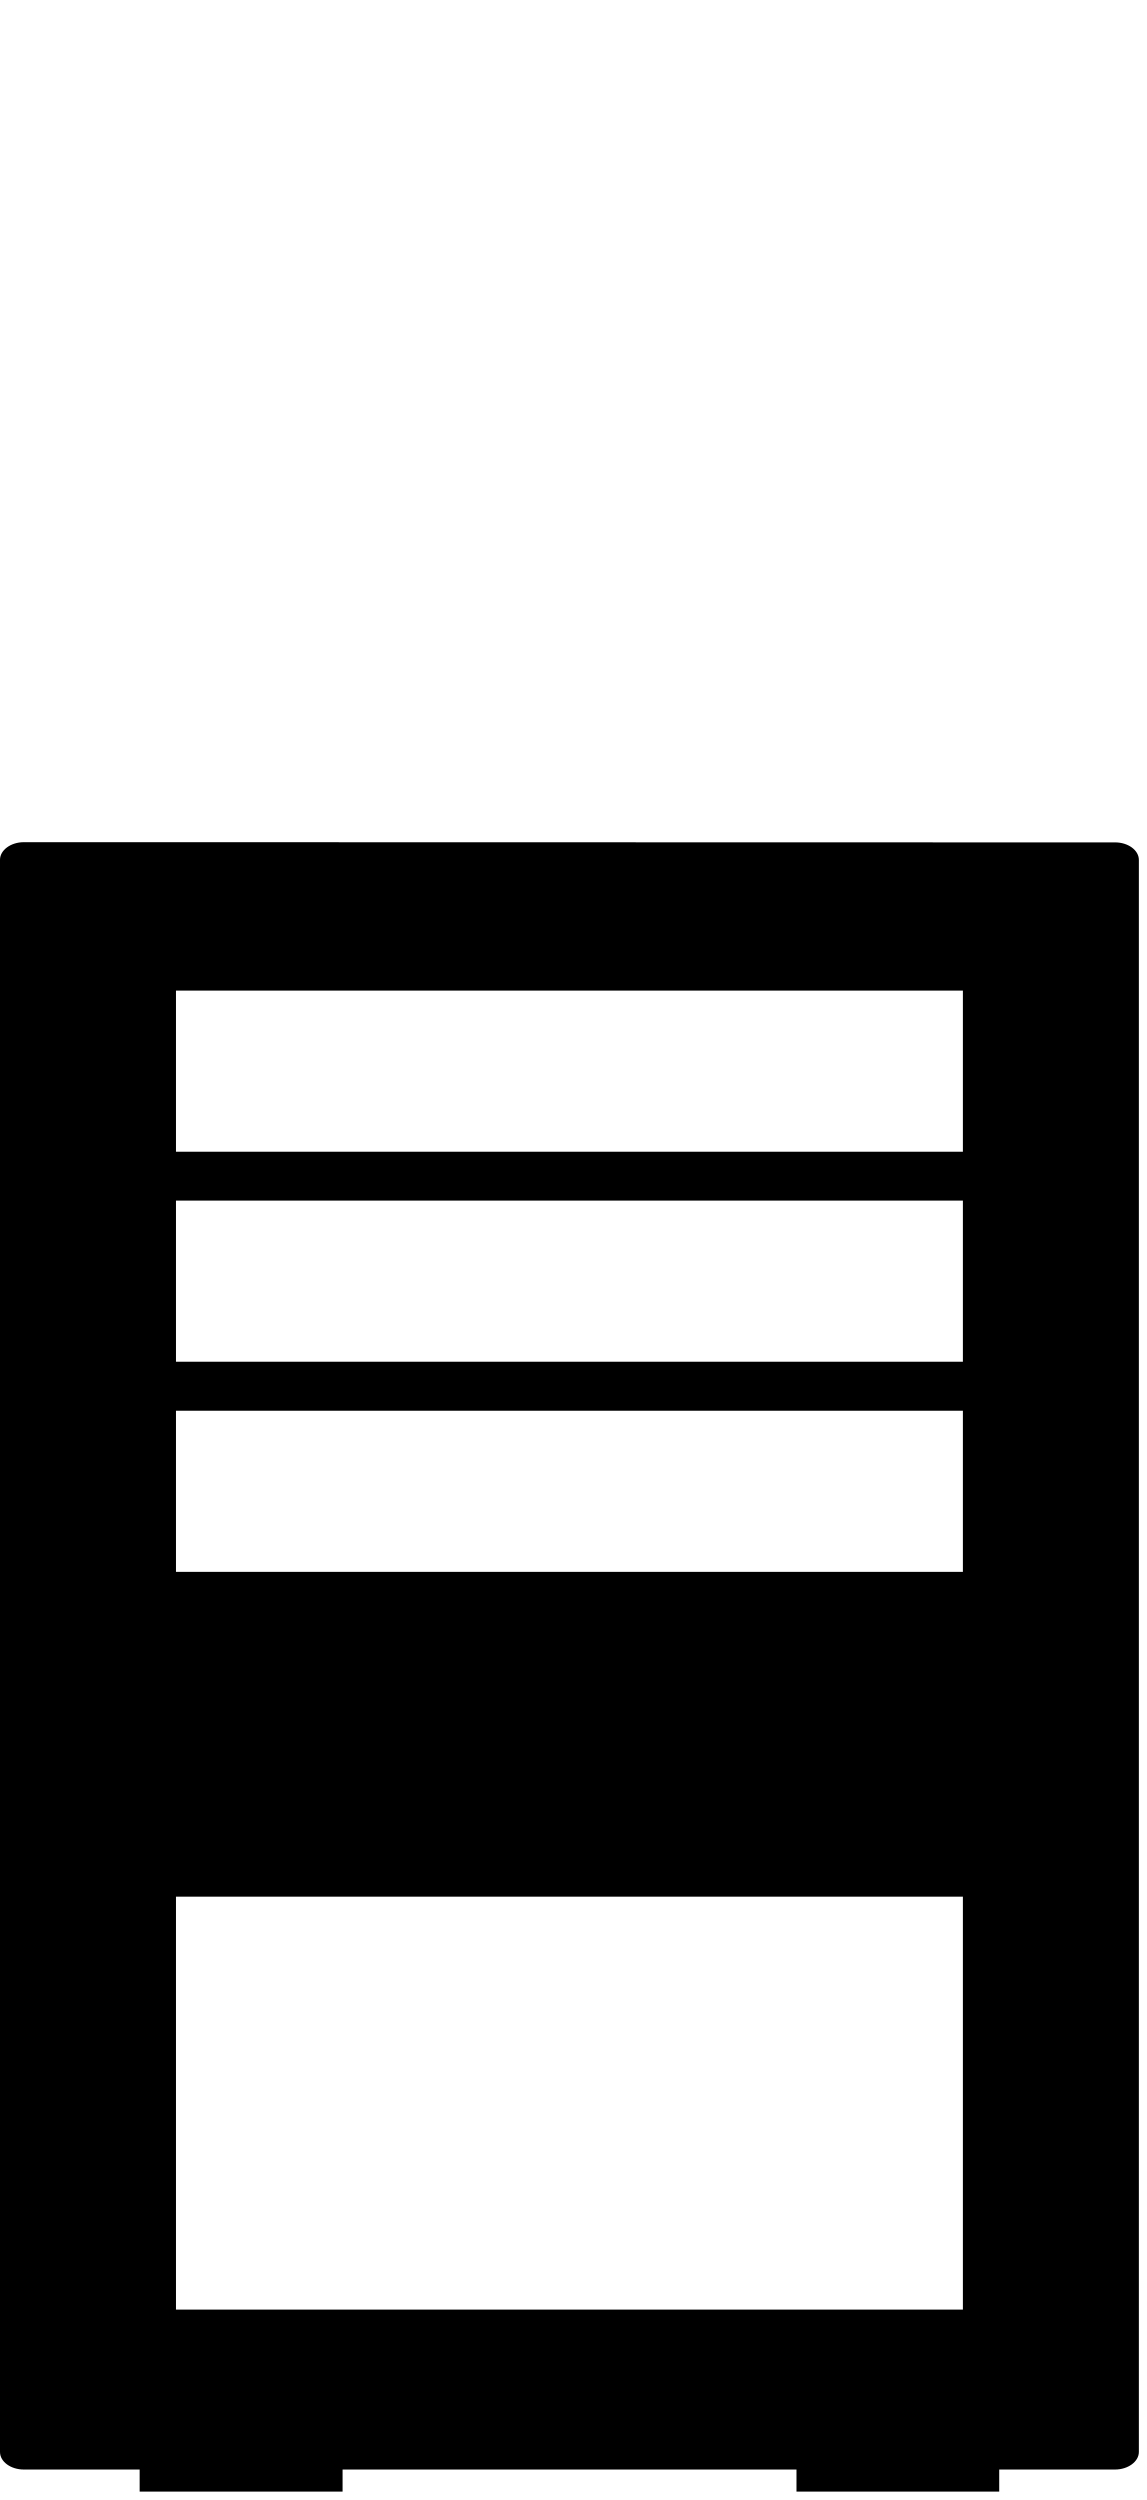
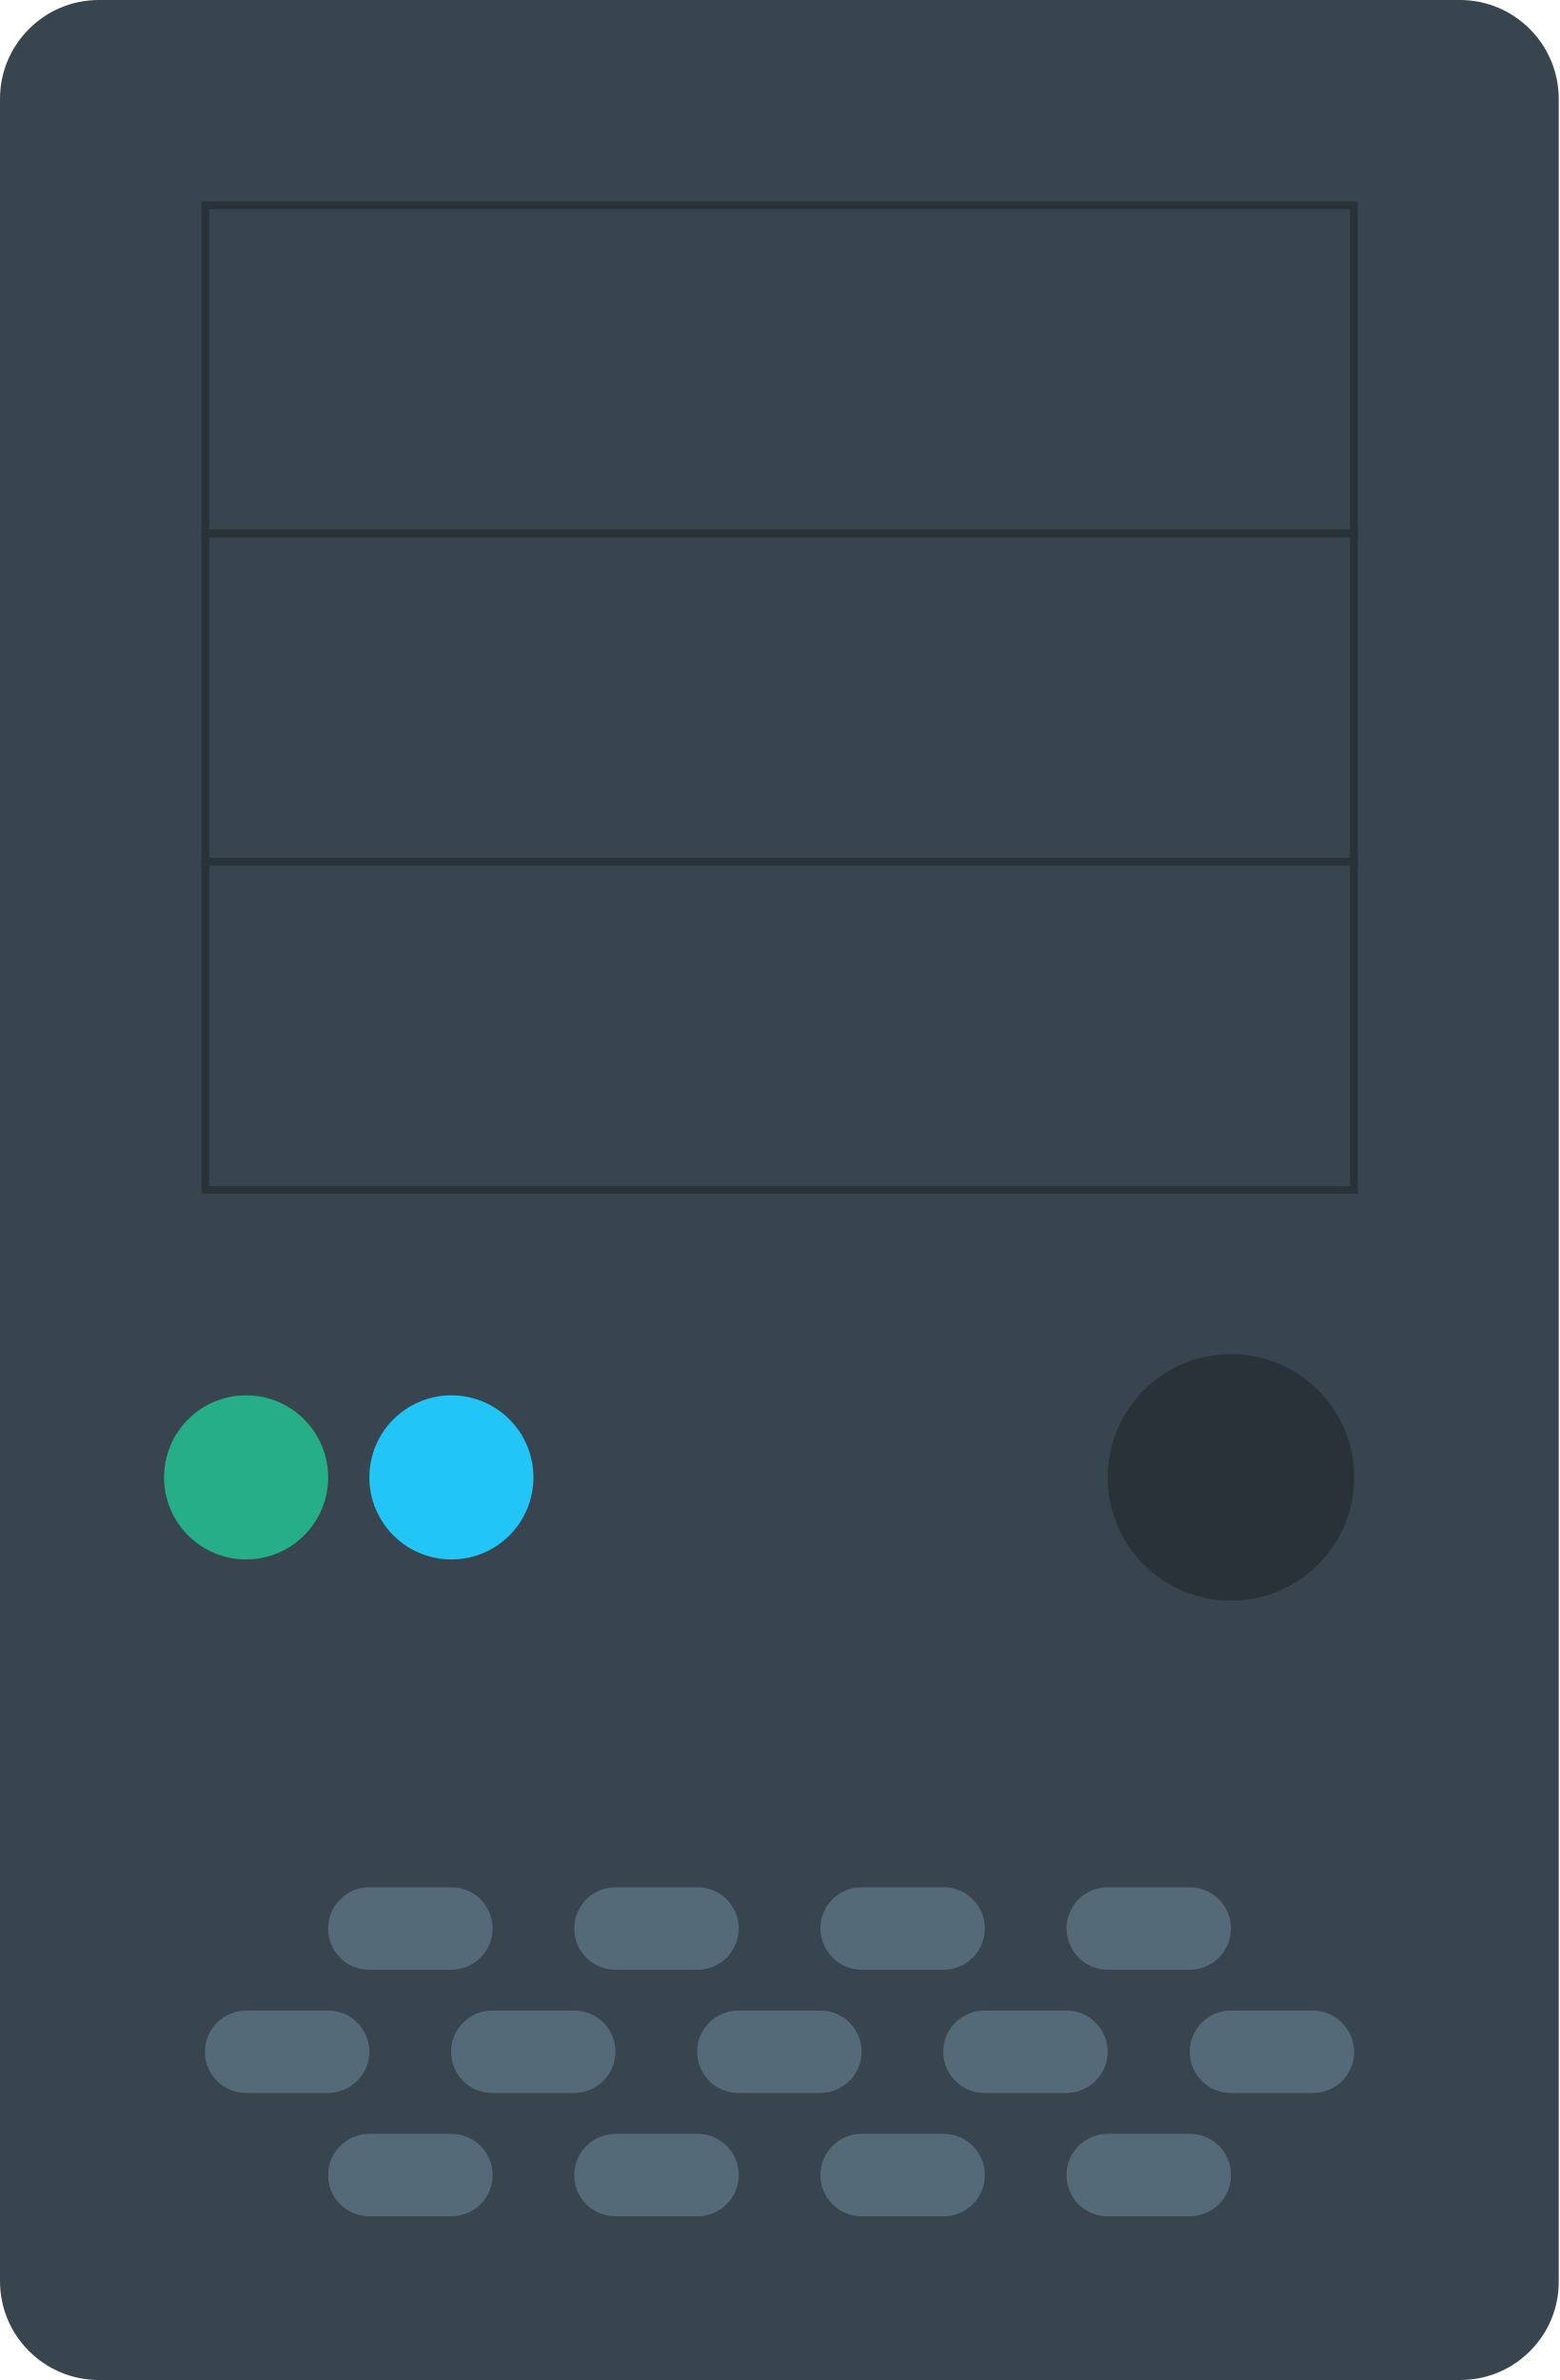
- <svg xmlns="http://www.w3.org/2000/svg" version="1.1" id="Capa_1" x="0px" y="0px" viewBox="476.5 -264.7 586.9 1280" enable-background="new 476.5 -264.7 586.9 1280" xml:space="preserve">
-   <path d="M990.9,166.6h56.5c6.7,0,12.2,4,12.2,9v815.1c0,4.9-5.5,9-12.2,9h-59.3v11.3H884.3v-11.3H651.9v11.3H548v-11.3h-59.3  c-6.7,0-12.2-4-12.2-9V175.5c0-4.9,5.5-9,12.2-9h56.7 M566.6,325h402.9v-82.5H566.6V325z M566.6,432.5h402.9v-82.5H566.6V432.5z   M566.6,540.1h402.9v-82.5H566.6V540.1z M566.6,706.4v211.4h402.9V706.4" />
+ <svg xmlns="http://www.w3.org/2000/svg" version="1.1" id="Capa_1" x="0px" y="0px" width="401px" height="612px" viewBox="105.5 90 401 612" enable-background="new 105.5 90 401 612" xml:space="preserve">
+   <path fill="#38454F" d="M481.1,702H130.9c-14,0-25.4-11.4-25.4-25.4V115.4c0-14,11.4-25.4,25.4-25.4h350.1c14,0,25.4,11.4,25.4,25.4  v561.2C506.5,690.6,495.1,702,481.1,702z" />
+   <rect x="158.3" y="142.8" fill="#38454F" stroke="#283238" stroke-width="2" stroke-linecap="round" stroke-miterlimit="10" width="295.4" height="84.4" />
+   <rect x="158.3" y="227.2" fill="#38454F" stroke="#283238" stroke-width="2" stroke-linecap="round" stroke-miterlimit="10" width="295.4" height="84.4" />
+   <rect x="158.3" y="311.6" fill="#38454F" stroke="#283238" stroke-width="2" stroke-linecap="round" stroke-miterlimit="10" width="295.4" height="84.4" />
+   <g>
+     <path fill="#546A79" d="M200.5,596.5h21.1c5.8,0,10.6-4.7,10.6-10.6c0-5.8-4.7-10.6-10.6-10.6h-21.1c-5.8,0-10.6,4.7-10.6,10.6   C189.9,591.8,194.6,596.5,200.5,596.5z" />
+     <path fill="#546A79" d="M200.5,617.6c0-5.8-4.7-10.6-10.6-10.6h-21.1c-5.8,0-10.6,4.7-10.6,10.6c0,5.8,4.7,10.6,10.6,10.6h21.1   C195.8,628.1,200.5,623.4,200.5,617.6z" />
+     <path fill="#546A79" d="M263.8,617.6c0-5.8-4.7-10.6-10.6-10.6h-21.1c-5.8,0-10.6,4.7-10.6,10.6c0,5.8,4.7,10.6,10.6,10.6h21.1   C259.1,628.1,263.8,623.4,263.8,617.6z" />
+     <path fill="#546A79" d="M263.8,596.5h21.1c5.8,0,10.6-4.7,10.6-10.6c0-5.8-4.7-10.6-10.6-10.6h-21.1c-5.8,0-10.6,4.7-10.6,10.6   C253.2,591.8,258,596.5,263.8,596.5z" />
+     <path fill="#546A79" d="M327.1,596.5h21.1c5.8,0,10.6-4.7,10.6-10.6c0-5.8-4.7-10.6-10.6-10.6h-21.1c-5.8,0-10.6,4.7-10.6,10.6   C316.6,591.8,321.3,596.5,327.1,596.5z" />
+     <path fill="#546A79" d="M327.1,617.6c0-5.8-4.7-10.6-10.6-10.6h-21.1c-5.8,0-10.6,4.7-10.6,10.6c0,5.8,4.7,10.6,10.6,10.6h21.1   C322.4,628.1,327.1,623.4,327.1,617.6z" />
+     <path fill="#546A79" d="M390.4,617.6c0-5.8-4.7-10.6-10.6-10.6h-21.1c-5.8,0-10.6,4.7-10.6,10.6c0,5.8,4.7,10.6,10.6,10.6h21.1   C385.7,628.1,390.4,623.4,390.4,617.6z" />
+     <path fill="#546A79" d="M390.4,596.5h21.1c5.8,0,10.6-4.7,10.6-10.6c0-5.8-4.7-10.6-10.6-10.6h-21.1c-5.8,0-10.6,4.7-10.6,10.6   C379.9,591.8,384.6,596.5,390.4,596.5z" />
+     <path fill="#546A79" d="M443.2,607h-21.1c-5.8,0-10.6,4.7-10.6,10.6c0,5.8,4.7,10.6,10.6,10.6h21.1c5.8,0,10.6-4.7,10.6-10.6   C453.7,611.8,449,607,443.2,607z" />
+     <path fill="#546A79" d="M221.6,638.7h-21.1c-5.8,0-10.6,4.7-10.6,10.6s4.7,10.6,10.6,10.6h21.1c5.8,0,10.6-4.7,10.6-10.6   S227.4,638.7,221.6,638.7z" />
+     <path fill="#546A79" d="M284.9,638.7h-21.1c-5.8,0-10.6,4.7-10.6,10.6s4.7,10.6,10.6,10.6h21.1c5.8,0,10.6-4.7,10.6-10.6   S290.7,638.7,284.9,638.7z" />
+     <path fill="#546A79" d="M348.2,638.7h-21.1c-5.8,0-10.6,4.7-10.6,10.6s4.7,10.6,10.6,10.6h21.1c5.8,0,10.6-4.7,10.6-10.6   S354,638.7,348.2,638.7z" />
+     <path fill="#546A79" d="M411.5,638.7h-21.1c-5.8,0-10.6,4.7-10.6,10.6s4.7,10.6,10.6,10.6h21.1c5.8,0,10.6-4.7,10.6-10.6   S417.4,638.7,411.5,638.7z" />
+   </g>
+   <circle fill="#283238" cx="422.1" cy="469.9" r="31.7" />
+   <circle fill="#25AE88" cx="168.8" cy="469.9" r="21.1" />
+   <circle fill="#21C6F7" cx="221.6" cy="469.9" r="21.1" />
</svg>
